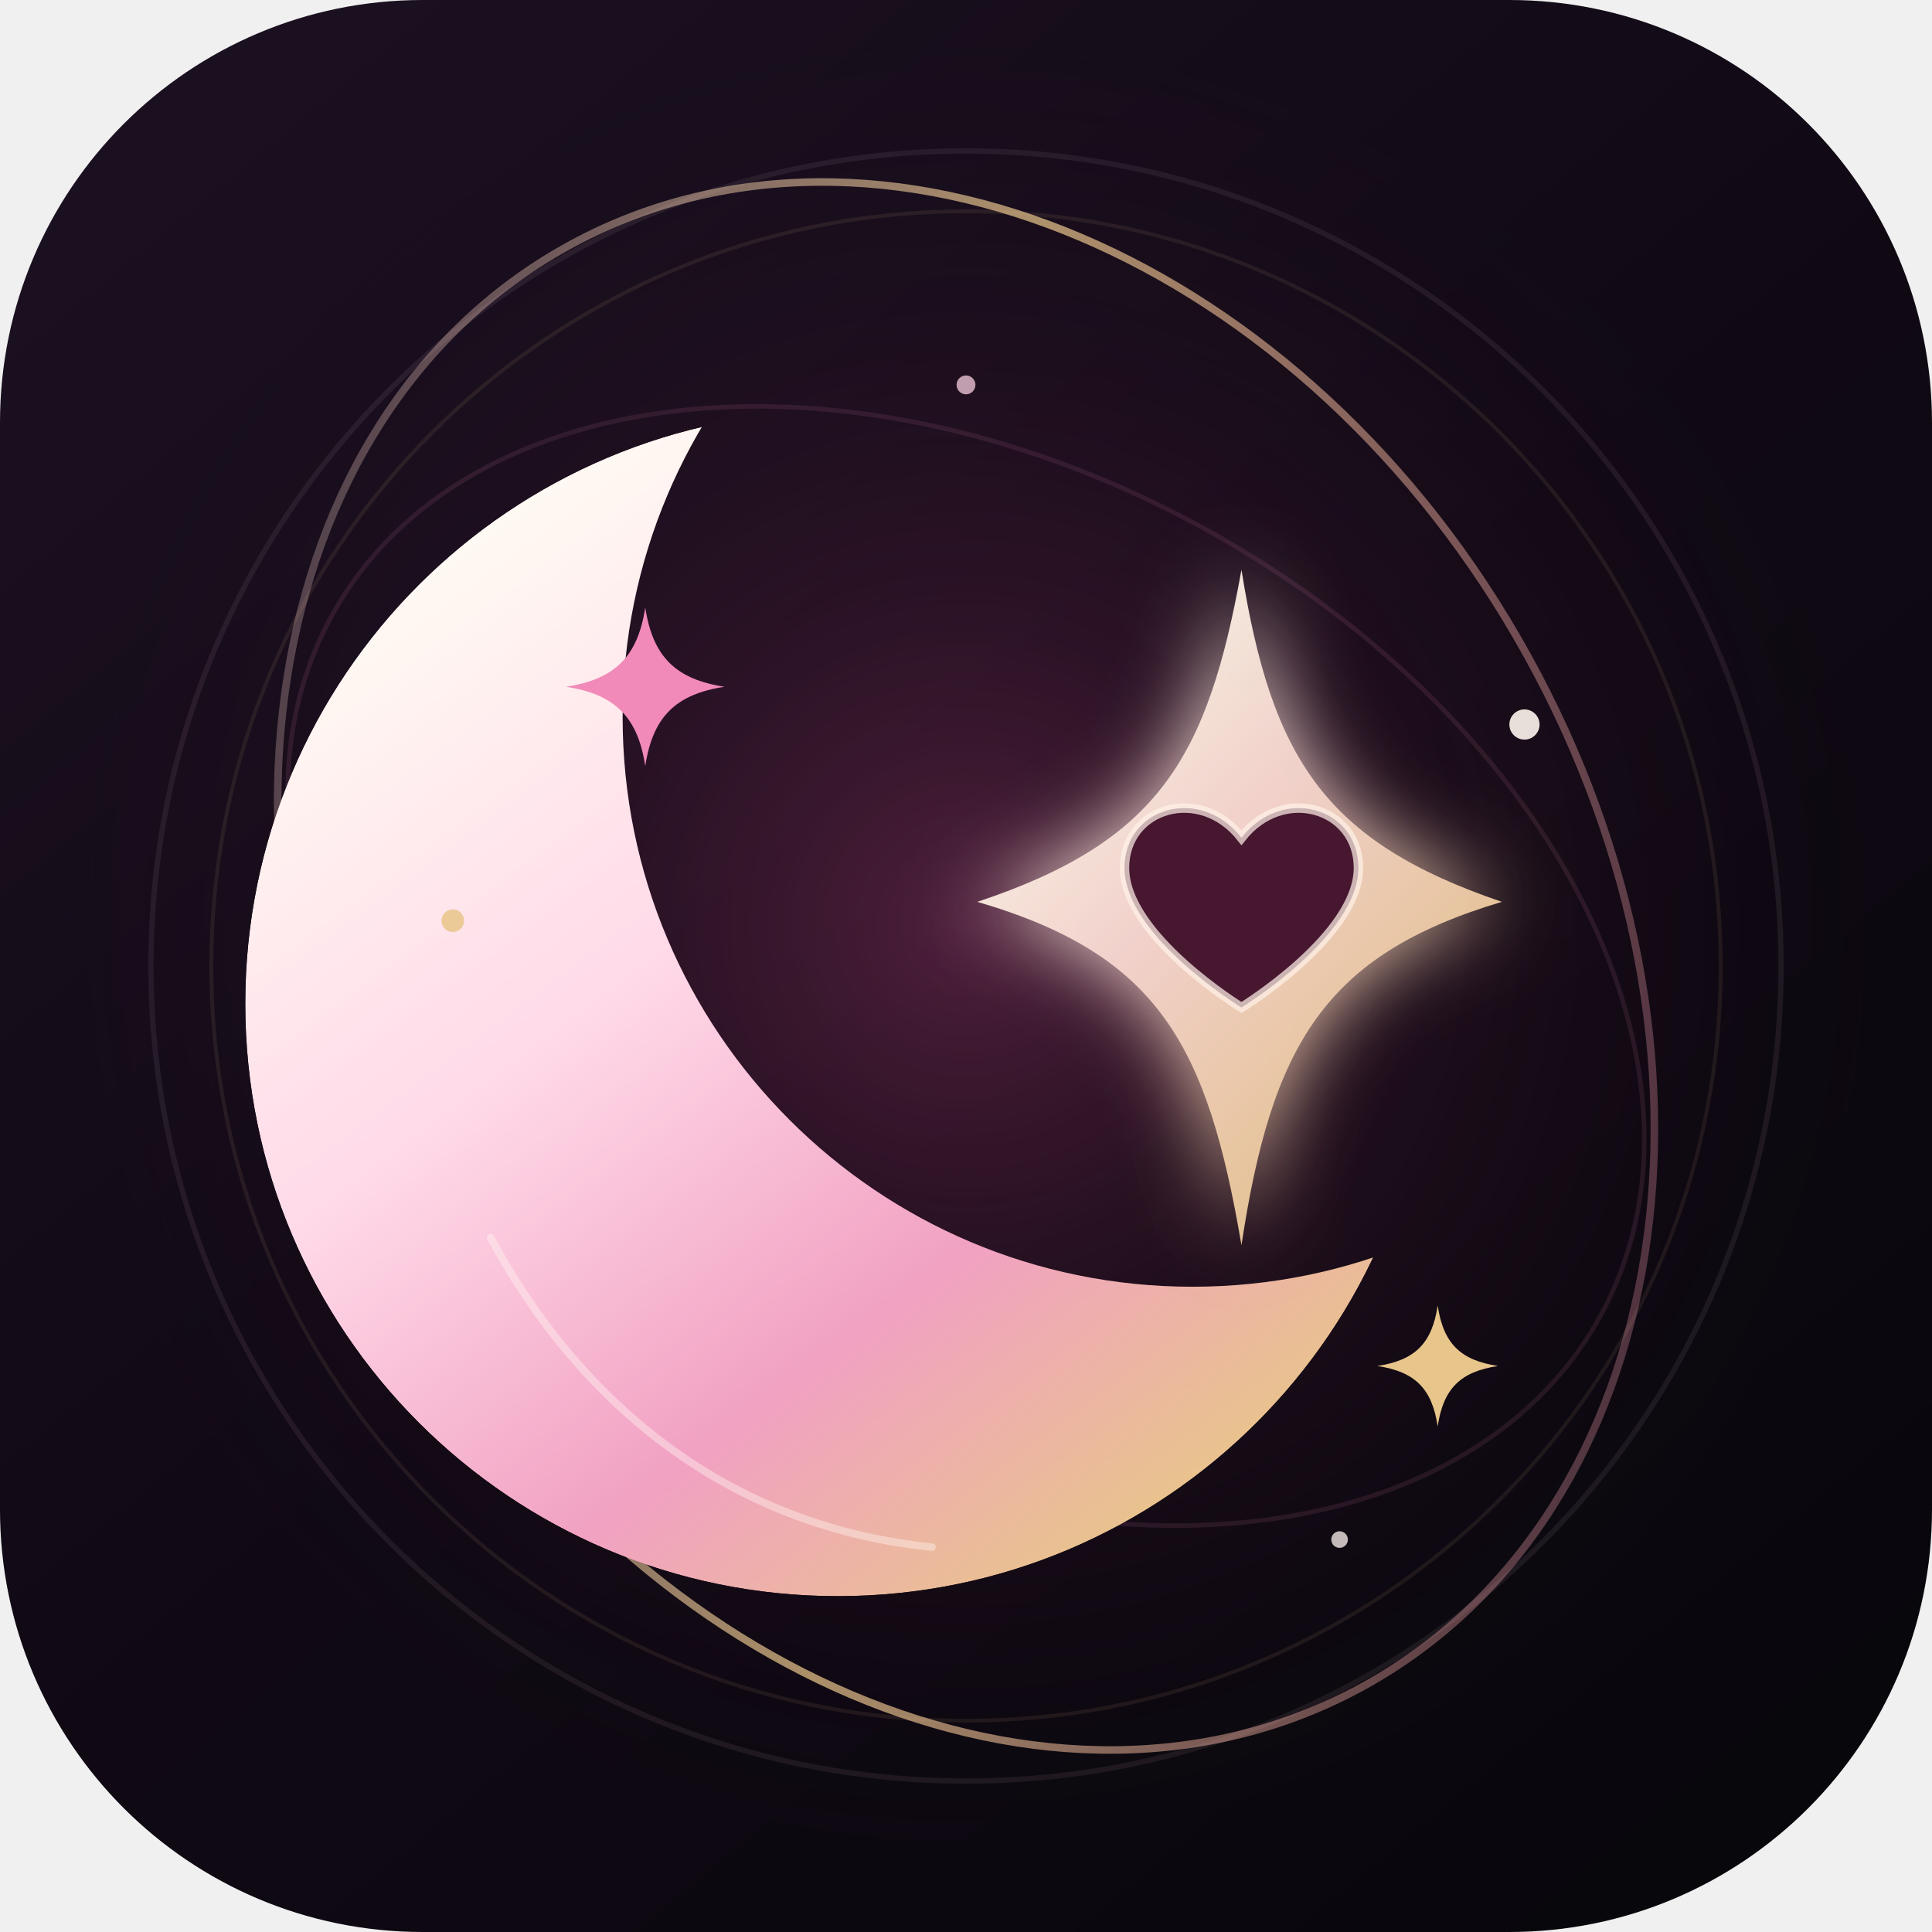
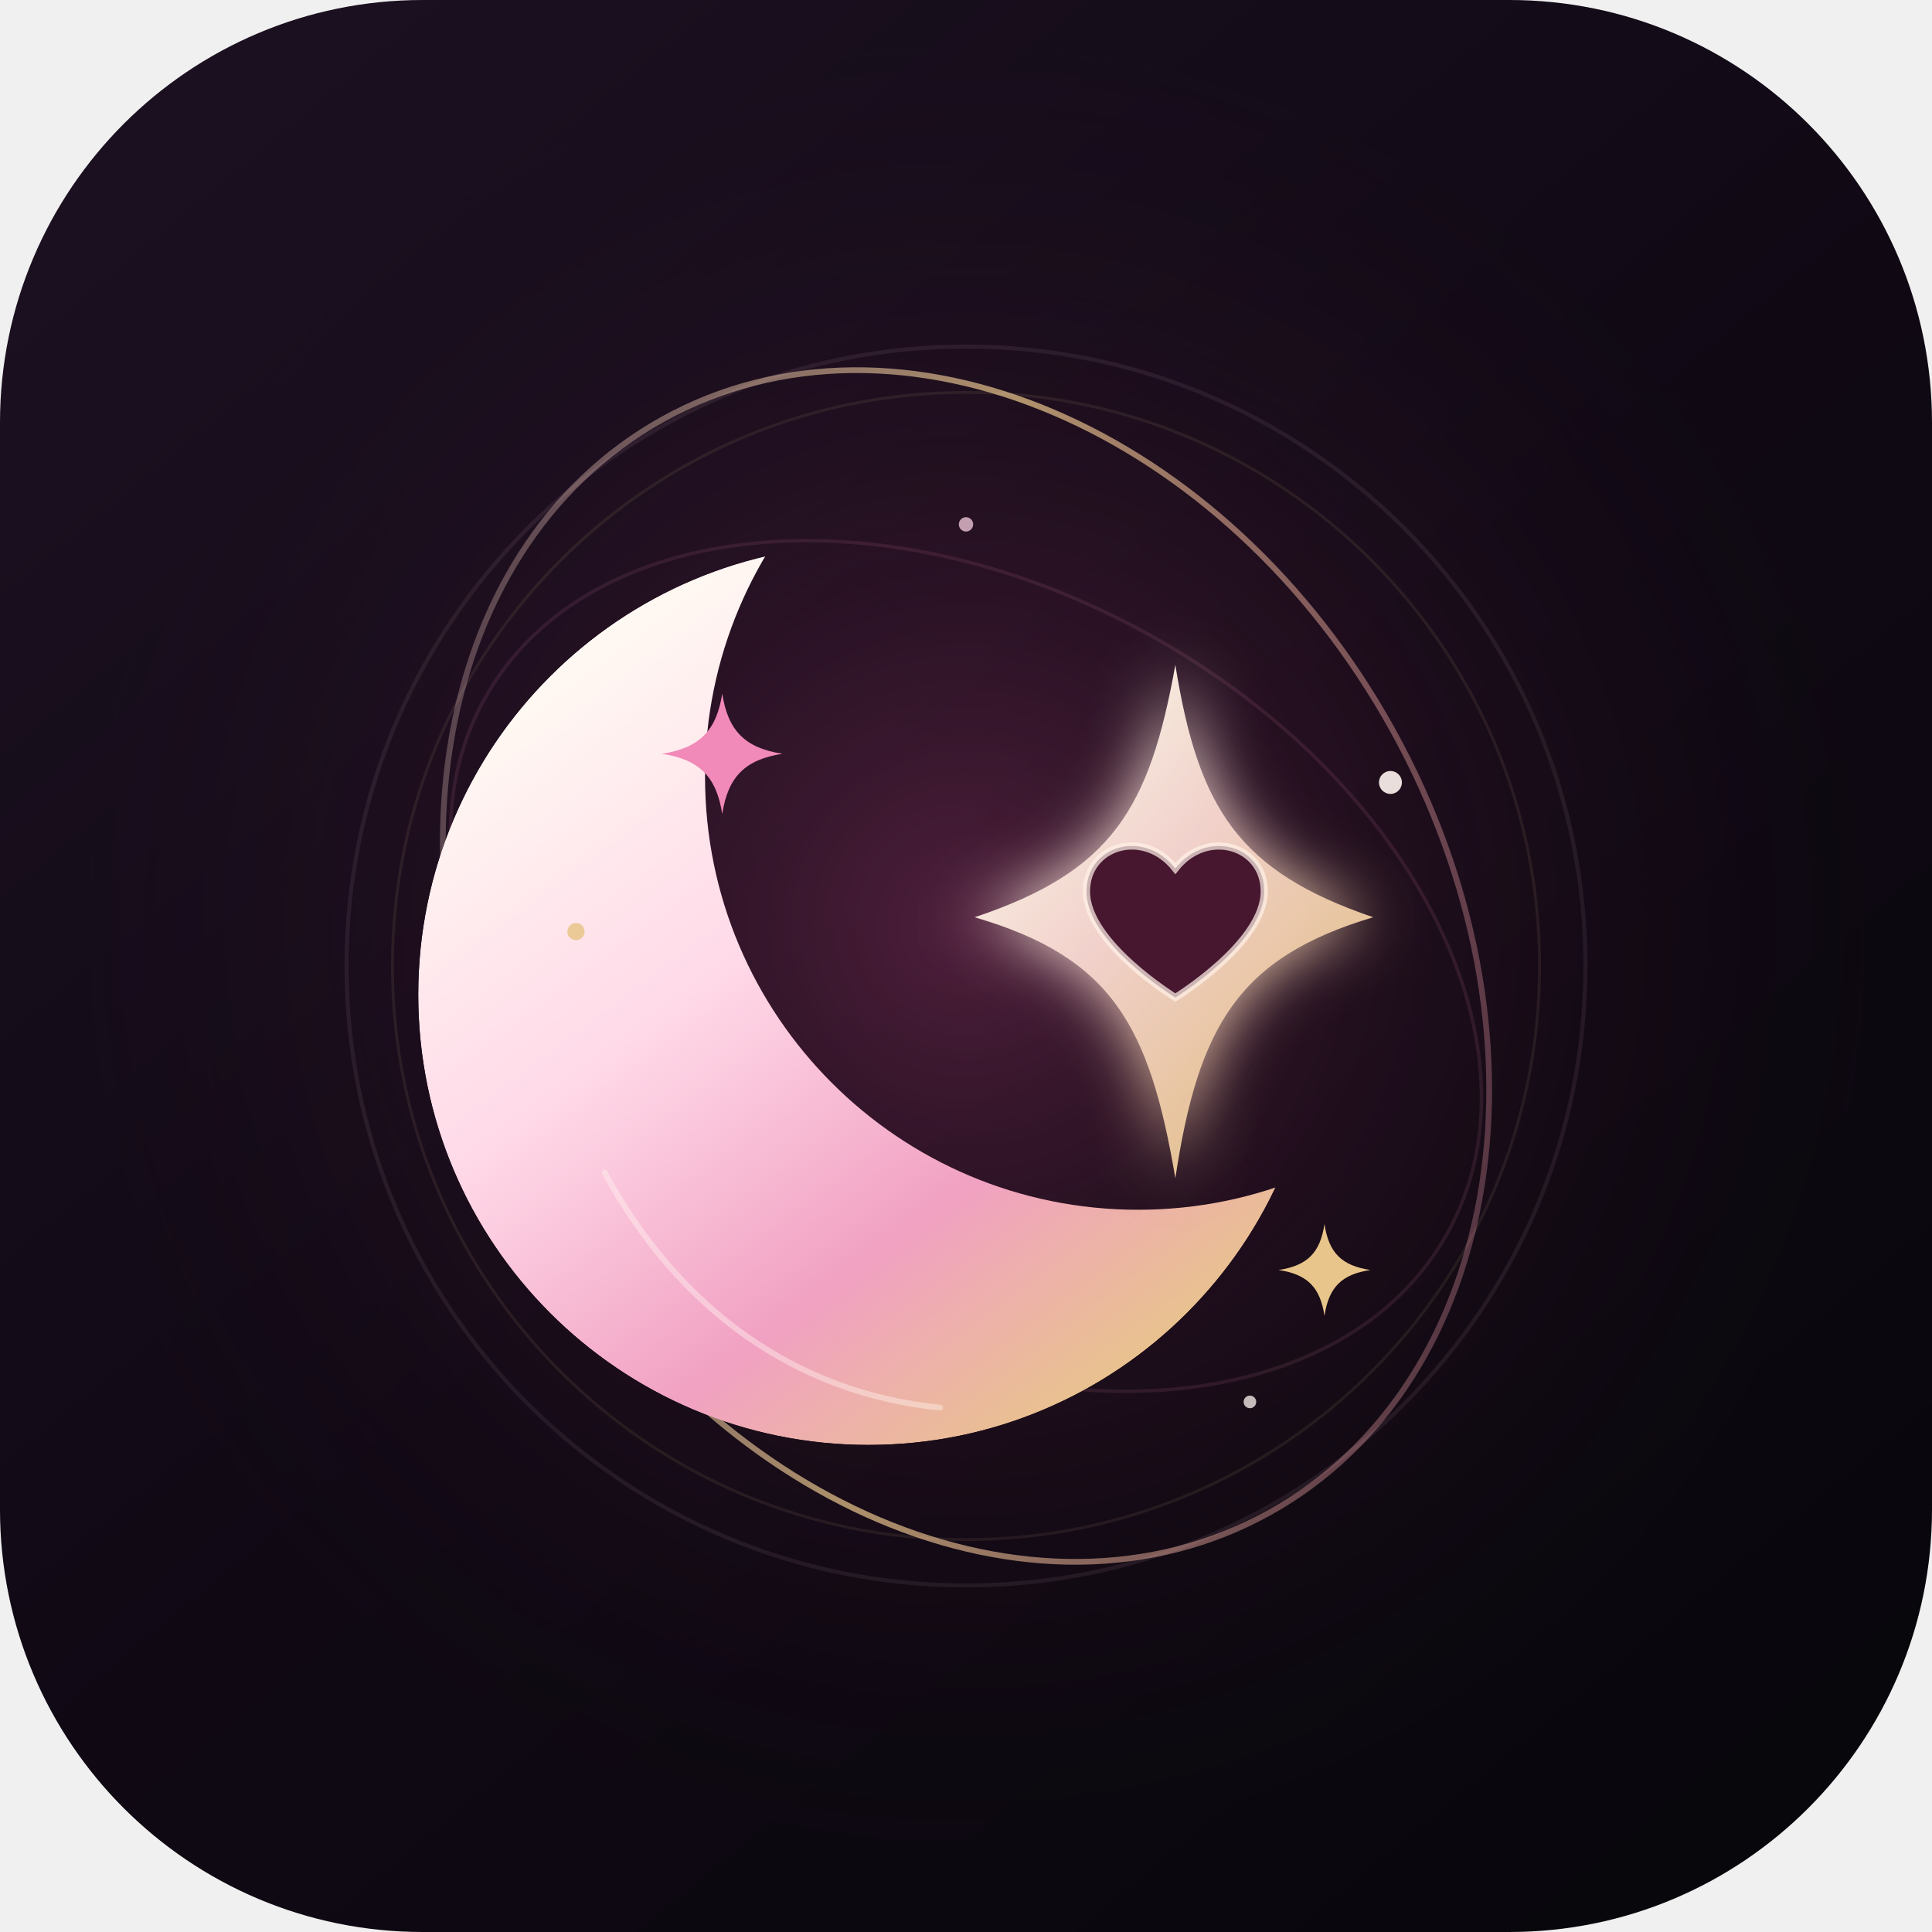
<svg xmlns="http://www.w3.org/2000/svg" viewBox="0 0 512 512" role="img" aria-labelledby="title desc">
  <defs>
    <linearGradient id="night" x1=".12" y1=".04" x2=".88" y2=".96">
      <stop offset="0" stop-color="#1b1020" />
      <stop offset=".52" stop-color="#100914" />
      <stop offset="1" stop-color="#08070c" />
    </linearGradient>
    <radialGradient id="aura" cx="50%" cy="49%" r="54%">
      <stop offset="0" stop-color="#a43c70" stop-opacity=".42" />
      <stop offset=".44" stop-color="#632344" stop-opacity=".2" />
      <stop offset="1" stop-color="#100914" stop-opacity="0" />
    </radialGradient>
    <linearGradient id="moon" x1=".18" y1=".1" x2=".8" y2=".93">
      <stop offset="0" stop-color="#fffaf3" />
      <stop offset=".38" stop-color="#ffd9e8" />
      <stop offset=".72" stop-color="#f1a1c2" />
      <stop offset="1" stop-color="#e8c58a" />
    </linearGradient>
    <linearGradient id="star" x1=".18" y1=".12" x2=".84" y2=".9">
      <stop offset="0" stop-color="#fff9ec" />
      <stop offset=".42" stop-color="#f9d7cf" />
      <stop offset="1" stop-color="#e8c58a" />
    </linearGradient>
    <linearGradient id="orbit" x1="0" y1="0" x2="1" y2="1">
      <stop offset="0" stop-color="#ffd6e7" stop-opacity=".08" />
      <stop offset=".48" stop-color="#e8c58a" stop-opacity=".72" />
      <stop offset="1" stop-color="#f18ab8" stop-opacity=".14" />
    </linearGradient>
    <filter id="glow" x="-80%" y="-80%" width="260%" height="260%">
      <feGaussianBlur stdDeviation="11" result="blur" />
      <feMerge>
        <feMergeNode in="blur" />
        <feMergeNode in="SourceGraphic" />
      </feMerge>
    </filter>
    <filter id="soft-glow" x="-80%" y="-80%" width="260%" height="260%">
      <feGaussianBlur stdDeviation="24" />
    </filter>
    <mask id="crescent" x="0" y="0" width="512" height="512" maskUnits="userSpaceOnUse">
      <rect width="512" height="512" fill="#000" />
      <circle cx="222" cy="266" r="157" fill="#fff" />
      <circle cx="316" cy="190" r="151" fill="#000" />
    </mask>
  </defs>
  <rect width="512" height="512" rx="112" fill="url(#night)" />
  <circle cx="256" cy="250" r="238" fill="url(#aura)" />
-   <circle cx="256" cy="256" r="216" fill="none" stroke="#ffd6e7" stroke-opacity=".075" stroke-width="1.4" />
-   <circle cx="256" cy="256" r="200" fill="none" stroke="#e8c58a" stroke-opacity=".09" stroke-width="1" />
-   <ellipse cx="256" cy="256" rx="170" ry="218" fill="none" stroke="url(#orbit)" stroke-width="2" transform="rotate(-29 256 256)" />
-   <ellipse cx="256" cy="256" rx="192" ry="132" fill="none" stroke="#f18ab8" stroke-opacity=".11" stroke-width="1.2" transform="rotate(29 256 256)" />
-   <circle cx="222" cy="266" r="157" fill="url(#moon)" mask="url(#crescent)" />
-   <path d="M130 328c26 48 67 77 117 82" fill="none" stroke="#fff5f0" stroke-opacity=".42" stroke-width="2" stroke-linecap="round" />
-   <path d="M329 151c8 50 22 72 69 88-47 14-61 38-69 91-9-53-22-77-70-91 48-16 61-38 70-88Z" fill="url(#star)" opacity=".96" filter="url(#glow)" />
-   <path d="M329 222c-11-14-31-8-31 8 0 18 31 37 31 37s31-19 31-37c0-16-20-22-31-8Z" fill="#47162f" stroke="#fff2e8" stroke-opacity=".72" stroke-width="2.5" />
-   <path d="M171 161c2 13 8 19 21 21-13 2-19 8-21 21-2-13-8-19-21-21 13-2 19-8 21-21Z" fill="#f18ab8" />
-   <path d="M381 346c1.5 10 6 14.5 16 16-10 1.5-14.5 6-16 16-1.5-10-6-14.5-16-16 10-1.5 14.5-6 16-16Z" fill="#e8c58a" />
-   <circle cx="404" cy="192" r="4" fill="#fff5f0" opacity=".9" />
-   <circle cx="120" cy="244" r="3" fill="#e8c58a" opacity=".85" />
-   <circle cx="256" cy="102" r="2.5" fill="#ffd6e7" opacity=".72" />
-   <circle cx="355" cy="408" r="2.2" fill="#fff5f0" opacity=".75" />
+   <g transform="translate(256 256) scale(.76) translate(-256 -256)">
+     <circle cx="256" cy="256" r="216" fill="none" stroke="#ffd6e7" stroke-opacity=".075" stroke-width="1.4" />
+     <circle cx="256" cy="256" r="200" fill="none" stroke="#e8c58a" stroke-opacity=".09" stroke-width="1" />
+     <ellipse cx="256" cy="256" rx="170" ry="218" fill="none" stroke="url(#orbit)" stroke-width="2" transform="rotate(-29 256 256)" />
+     <ellipse cx="256" cy="256" rx="192" ry="132" fill="none" stroke="#f18ab8" stroke-opacity=".11" stroke-width="1.2" transform="rotate(29 256 256)" />
+     <circle cx="222" cy="266" r="157" fill="url(#moon)" mask="url(#crescent)" />
+     <path d="M130 328c26 48 67 77 117 82" fill="none" stroke="#fff5f0" stroke-opacity=".42" stroke-width="2" stroke-linecap="round" />
+     <path d="M329 151c8 50 22 72 69 88-47 14-61 38-69 91-9-53-22-77-70-91 48-16 61-38 70-88Z" fill="url(#star)" opacity=".96" filter="url(#glow)" />
+     <path d="M329 222c-11-14-31-8-31 8 0 18 31 37 31 37s31-19 31-37c0-16-20-22-31-8Z" fill="#47162f" stroke="#fff2e8" stroke-opacity=".72" stroke-width="2.5" />
+     <path d="M171 161c2 13 8 19 21 21-13 2-19 8-21 21-2-13-8-19-21-21 13-2 19-8 21-21Z" fill="#f18ab8" />
+     <path d="M381 346c1.5 10 6 14.5 16 16-10 1.5-14.5 6-16 16-1.5-10-6-14.5-16-16 10-1.5 14.5-6 16-16Z" fill="#e8c58a" />
+     <circle cx="404" cy="192" r="4" fill="#fff5f0" opacity=".9" />
+     <circle cx="120" cy="244" r="3" fill="#e8c58a" opacity=".85" />
+     <circle cx="256" cy="102" r="2.5" fill="#ffd6e7" opacity=".72" />
+     <circle cx="355" cy="408" r="2.2" fill="#fff5f0" opacity=".75" />
+   </g>
</svg>
